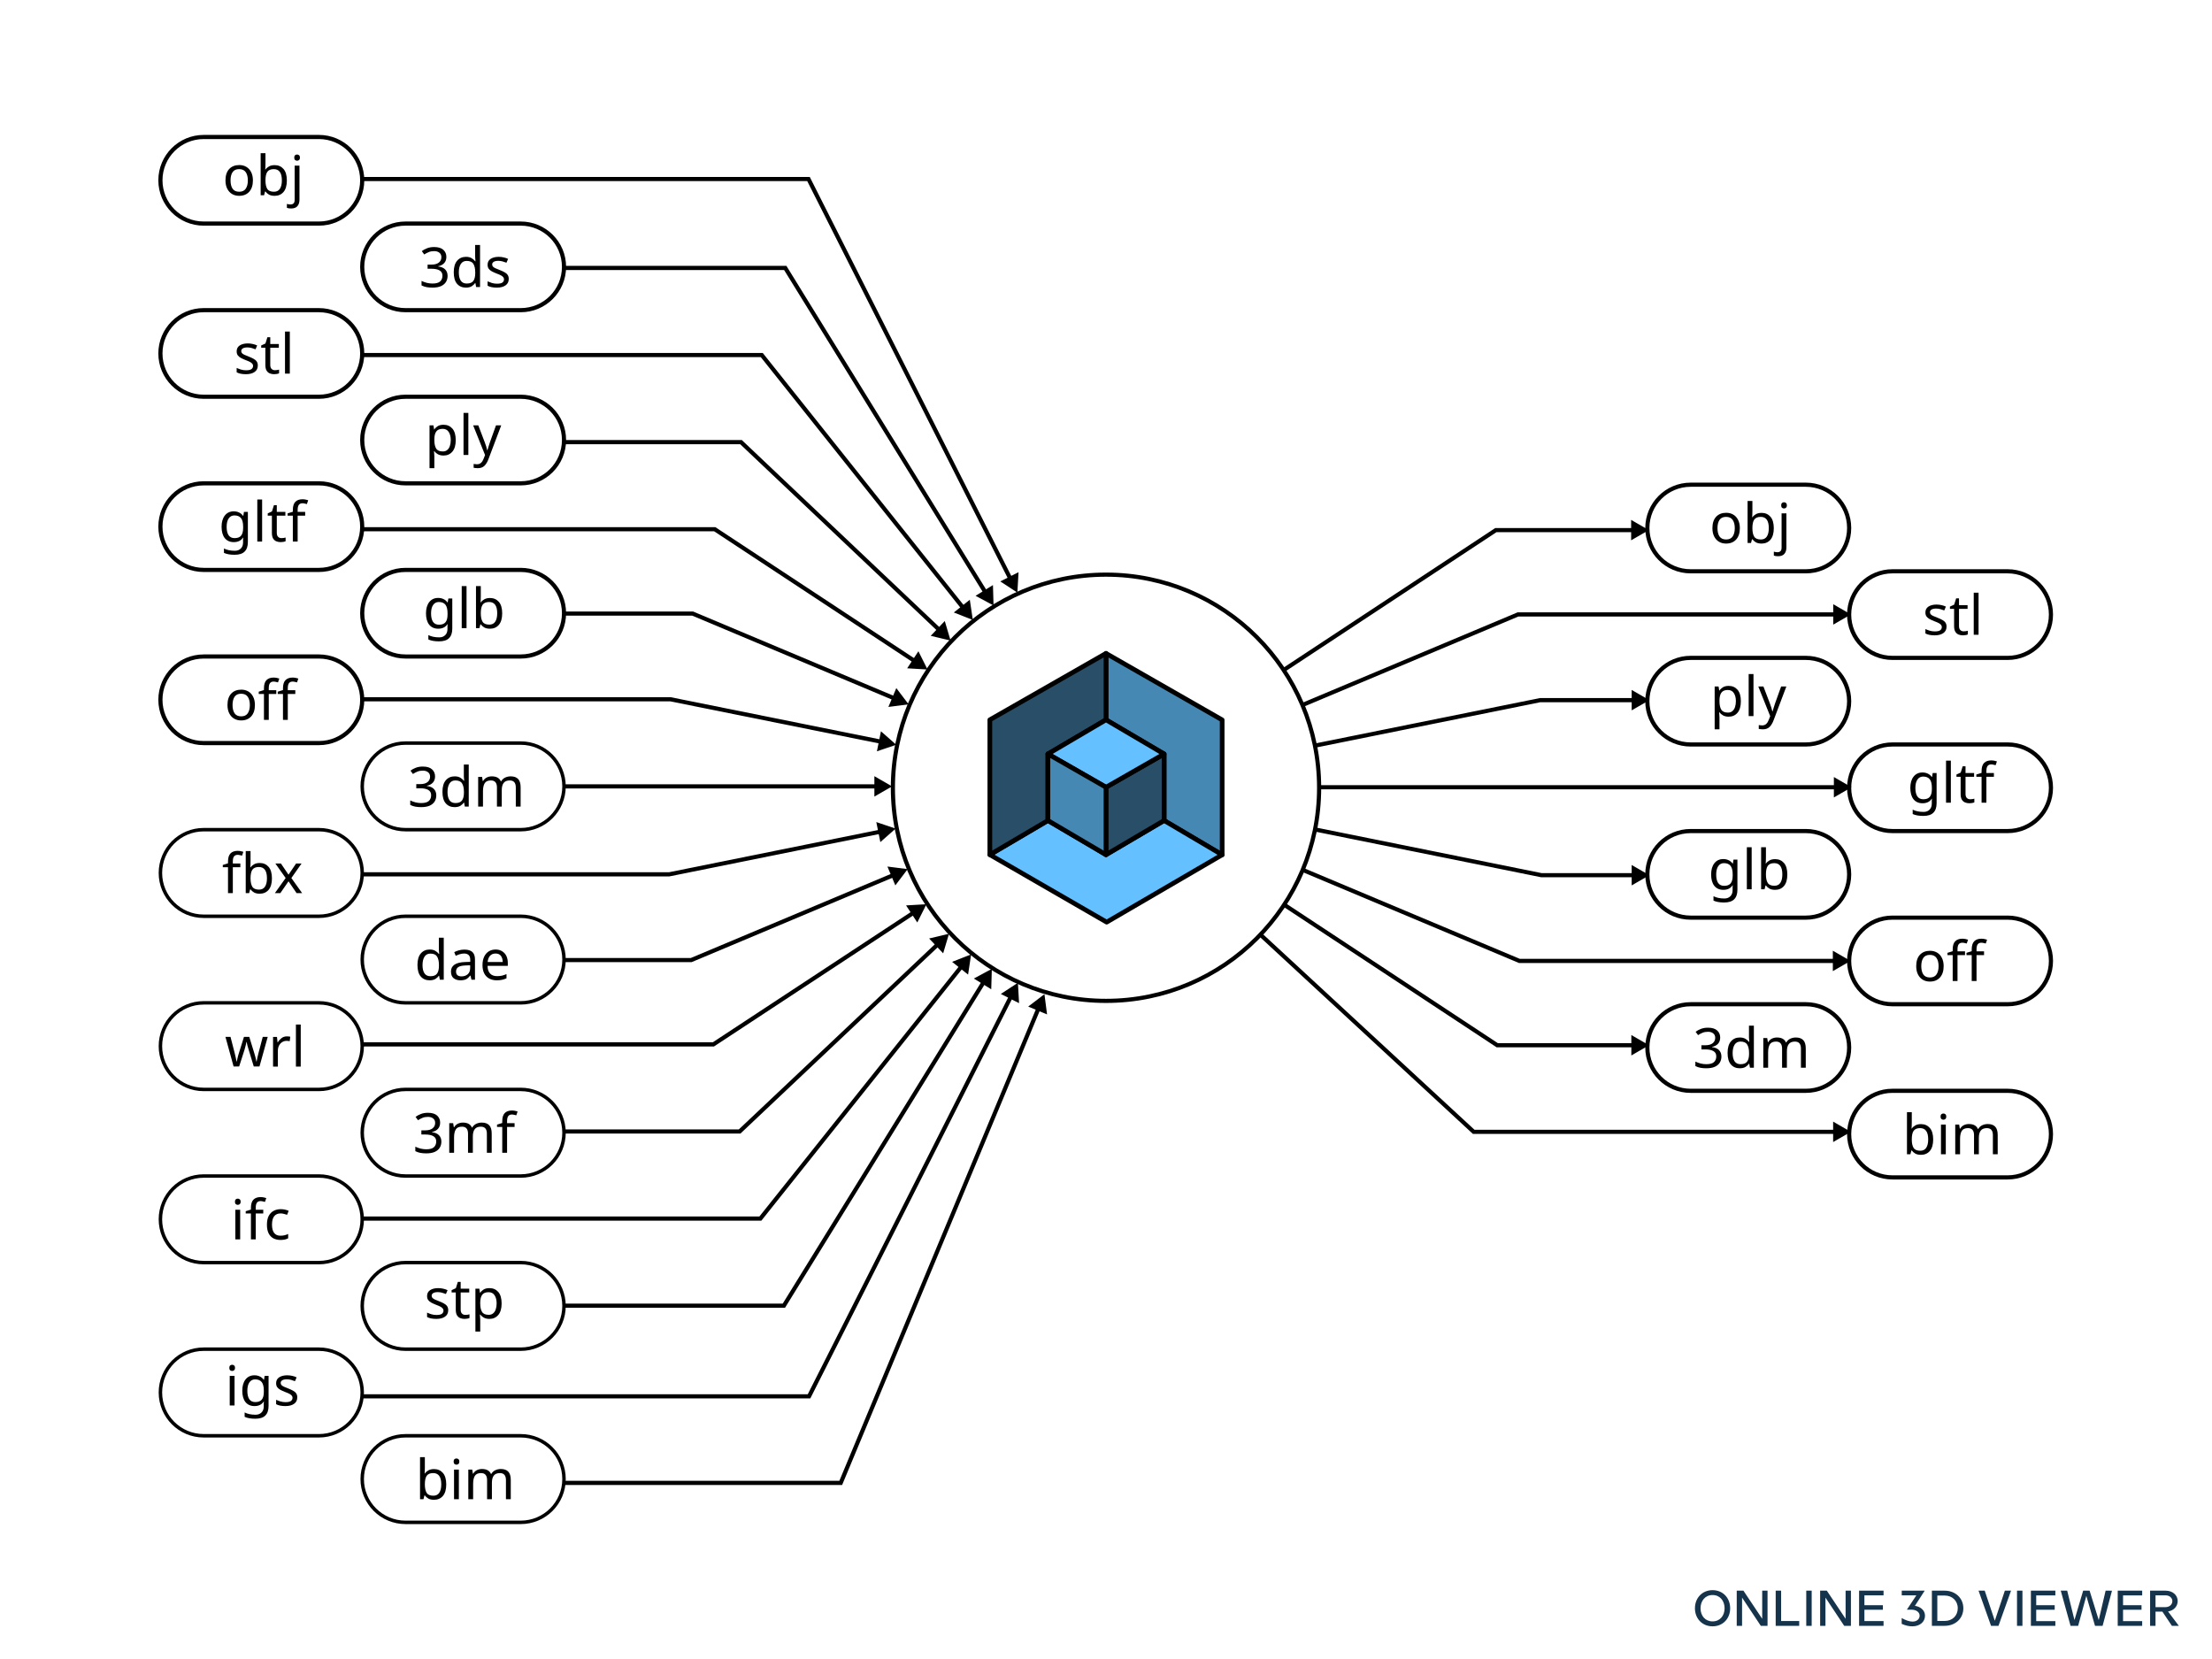
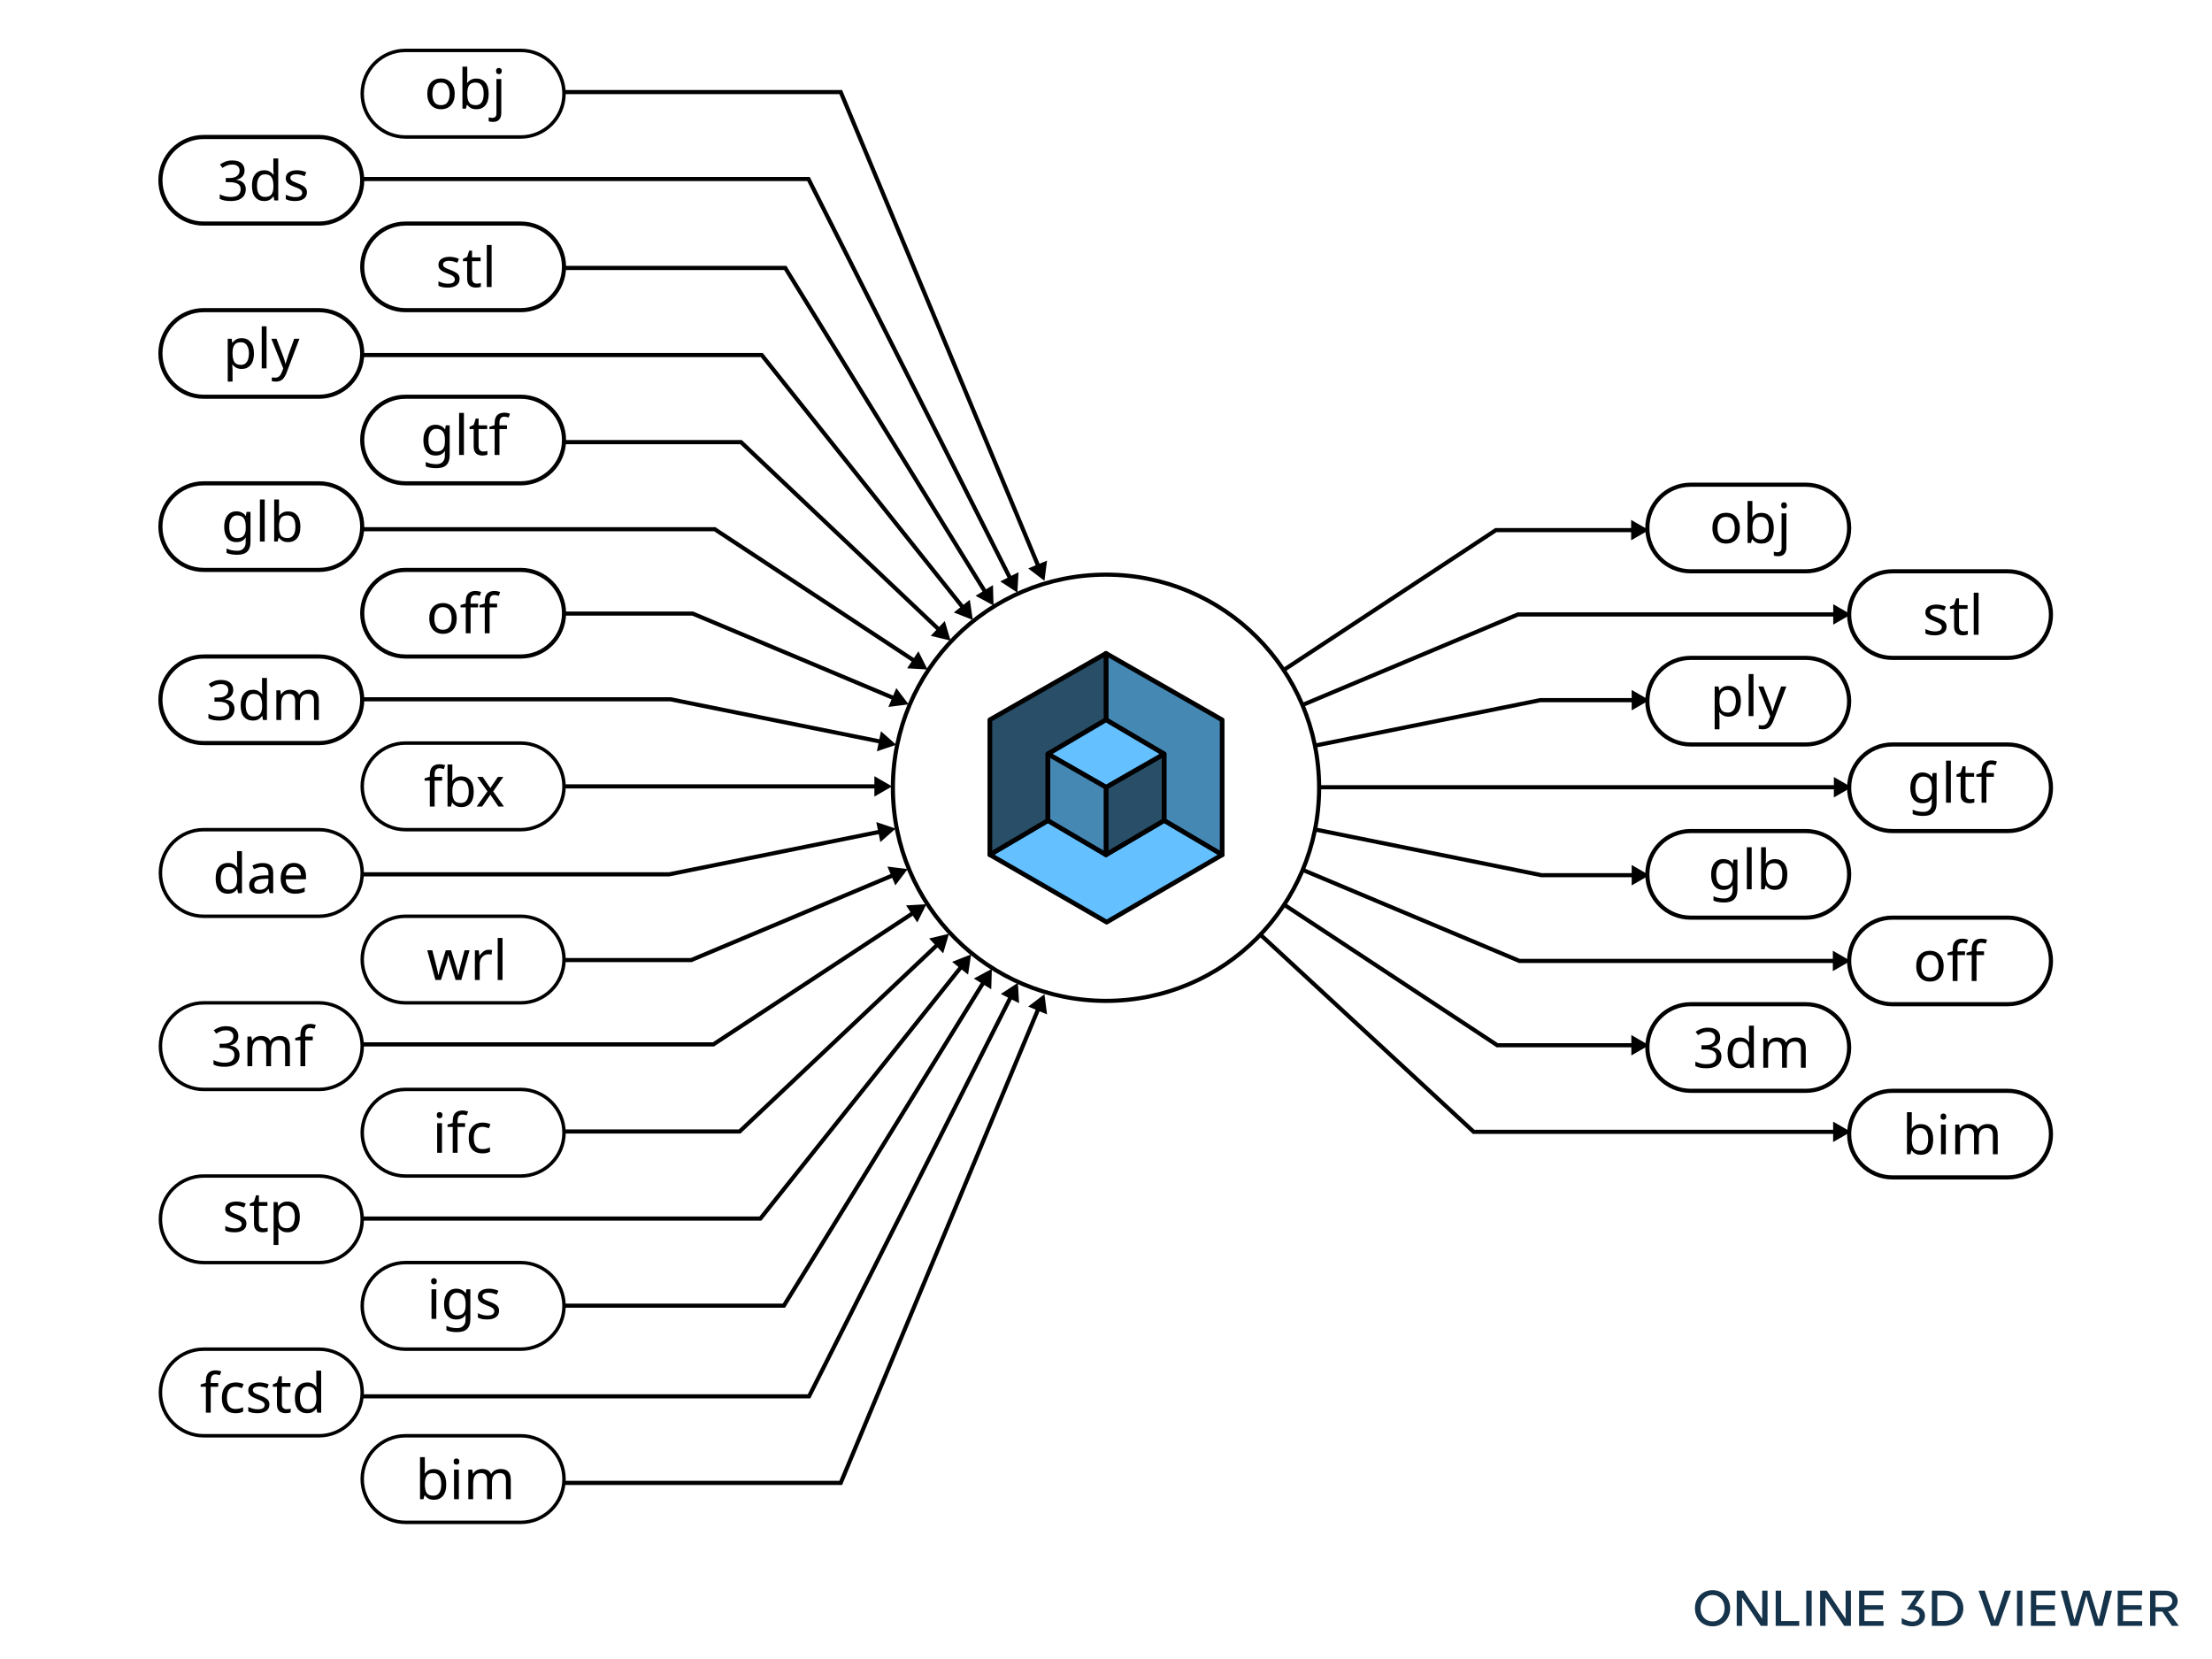
<svg xmlns="http://www.w3.org/2000/svg" xmlns:xlink="http://www.w3.org/1999/xlink" width="1600" height="1200" viewBox="0 0 423.333 317.5" version="1.1" id="svg8">
  <defs id="defs2">
    <marker style="overflow:visible" id="TriangleInM" refX="0" refY="0" orient="auto">
      <path transform="scale(-0.4)" style="fill:context-stroke;fill-rule:evenodd;stroke:context-stroke;stroke-width:1pt" d="M 5.77,0 -2.88,5 V -5 Z" id="path2125" />
    </marker>
    <marker style="overflow:visible" id="TriangleOutM" refX="0" refY="0" orient="auto">
      <path transform="scale(0.4)" style="fill:context-stroke;fill-rule:evenodd;stroke:context-stroke;stroke-width:1pt" d="M 5.77,0 -2.88,5 V -5 Z" id="path2134" />
    </marker>
    <marker orient="auto" refY="0" refX="0" id="Arrow1Lend" style="overflow:visible">
      <path id="path1038" d="M 0,0 5,-5 -12.5,0 5,5 Z" style="fill:#000000;fill-opacity:1;fill-rule:evenodd;stroke:#000000;stroke-width:1pt;stroke-opacity:1" transform="matrix(-0.8,0,0,-0.8,-10,0)" />
    </marker>
    <clipPath id="d-5">
      <use id="use923" xlink:href="#c" overflow="visible" height="100%" width="100%" style="overflow:visible" x="0" y="0" />
    </clipPath>
    <path d="M -5,-1 H 57 V 61 H -5 Z" id="a" />
    <path d="M -5,-1 H 57 V 61 H -5 Z" id="c" />
    <clipPath id="d-5-3">
      <use width="100%" height="100%" overflow="visible" xlink:href="#c-1" id="use973" x="0" y="0" />
    </clipPath>
    <path id="a-3" d="M -5,-1 H 57 V 61 H -5 Z" />
    <path id="c-1" d="M -5,-1 H 57 V 61 H -5 Z" />
    <path id="a-7" d="M -5,-1 H 57 V 61 H -5 Z" />
    <clipPath id="d-5-35">
      <use width="100%" height="100%" overflow="visible" xlink:href="#c-0" id="use13428" x="0" y="0" />
    </clipPath>
    <path id="a-85" d="M -5,-1 H 57 V 61 H -5 Z" />
    <path id="c-0" d="M -5,-1 H 57 V 61 H -5 Z" />
    <path d="M -5,-1 H 57 V 61 H -5 Z" id="a-1" />
    <clipPath id="d-5-6">
      <use id="use14218" xlink:href="#c-7" overflow="visible" height="100%" width="100%" style="overflow:visible" x="0" y="0" />
    </clipPath>
    <path d="M -5,-1 H 57 V 61 H -5 Z" id="a-85-9" />
    <path d="M -5,-1 H 57 V 61 H -5 Z" id="c-7" />
    <marker style="overflow:visible" id="TriangleOutM-5" refX="0" refY="0" orient="auto">
      <path transform="scale(0.4)" style="fill:context-stroke;fill-rule:evenodd;stroke:context-stroke;stroke-width:1pt" d="M 5.77,0 -2.88,5 V -5 Z" id="path2134-5" />
    </marker>
    <marker style="overflow:visible" id="TriangleOutM-5-0" refX="0" refY="0" orient="auto">
      <path transform="scale(0.4)" style="fill:context-stroke;fill-rule:evenodd;stroke:context-stroke;stroke-width:1pt" d="M 5.77,0 -2.88,5 V -5 Z" id="path2134-5-5" />
    </marker>
    <marker style="overflow:visible" id="TriangleInM-4" refX="0" refY="0" orient="auto">
      <path transform="scale(-0.4)" style="fill:context-stroke;fill-rule:evenodd;stroke:context-stroke;stroke-width:1pt" d="M 5.77,0 -2.88,5 V -5 Z" id="path2125-1" />
    </marker>
    <marker style="overflow:visible" id="TriangleInM-1" refX="0" refY="0" orient="auto">
      <path transform="scale(-0.4)" style="fill:context-stroke;fill-rule:evenodd;stroke:context-stroke;stroke-width:1pt" d="M 5.77,0 -2.88,5 V -5 Z" id="path2125-11" />
    </marker>
    <defs id="defs979">
      <path id="path1015" d="M -5,-1 H 57 V 61 H -5 Z" />
    </defs>
    <clipPath id="b">
      <use width="100%" height="100%" overflow="visible" xlink:href="#a-3" id="use981" x="0" y="0" />
    </clipPath>
    <defs id="defs985">
      <path id="path1020" d="M -5,-1 H 57 V 61 H -5 Z" />
    </defs>
    <clipPath id="d">
      <use width="100%" height="100%" overflow="visible" xlink:href="#c-1" id="use987" x="0" y="0" />
    </clipPath>
    <marker style="overflow:visible" id="TriangleOutM-5-0-3" refX="0" refY="0" orient="auto">
      <path transform="scale(0.4)" style="fill:context-stroke;fill-rule:evenodd;stroke:context-stroke;stroke-width:1pt" d="M 5.77,0 -2.88,5 V -5 Z" id="path2134-5-5-1" />
    </marker>
  </defs>
  <g id="layer1" transform="translate(0,-191.1667)">
    <rect style="fill:#ffffff;fill-opacity:1;fill-rule:nonzero;stroke:none;stroke-width:0.374;stroke-linecap:round;stroke-linejoin:round;stroke-miterlimit:4;stroke-dasharray:none;stroke-dashoffset:0;stroke-opacity:1;paint-order:normal" id="rect14283" width="423.333" height="317.5" x="4.1088867e-08" y="191.167" />
    <rect style="fill:#ffffff;stroke:#000000;stroke-width:0.794;stroke-linecap:round;stroke-linejoin:round;stroke-miterlimit:4;stroke-dasharray:none;stroke-opacity:1" id="rect975-5-6" width="38.62" height="16.571" x="315.271" y="283.931" ry="8.285" />
    <rect style="fill:#ffffff;stroke:#000000;stroke-width:0.794;stroke-linecap:round;stroke-linejoin:round;stroke-miterlimit:4;stroke-dasharray:none;stroke-opacity:1" id="rect975-0-6" width="38.62" height="16.571" x="315.271" y="317.073" ry="8.285" />
    <rect style="fill:#ffffff;stroke:#000000;stroke-width:0.794;stroke-linecap:round;stroke-linejoin:round;stroke-miterlimit:4;stroke-dasharray:none;stroke-opacity:1" id="rect975-3-0" width="38.62" height="16.571" x="315.271" y="350.214" ry="8.285" />
    <rect style="fill:#ffffff;stroke:#000000;stroke-width:0.794;stroke-linecap:round;stroke-linejoin:round;stroke-miterlimit:4;stroke-dasharray:none;stroke-opacity:1" id="rect975-65-5" width="38.62" height="16.571" x="315.271" y="383.356" ry="8.285" />
    <rect style="fill:#ffffff;stroke:#000000;stroke-width:0.794;stroke-linecap:round;stroke-linejoin:round;stroke-miterlimit:4;stroke-dasharray:none;stroke-opacity:1" id="rect975-2-2" width="38.62" height="16.571" x="353.891" y="366.785" ry="8.285" />
    <rect style="fill:#ffffff;stroke:#000000;stroke-width:0.794;stroke-linecap:round;stroke-linejoin:round;stroke-miterlimit:4;stroke-dasharray:none;stroke-opacity:1" id="rect975-6-0" width="38.62" height="16.571" x="353.891" y="300.502" ry="8.285" />
    <rect style="fill:#ffffff;stroke:#000000;stroke-width:0.794;stroke-linecap:round;stroke-linejoin:round;stroke-miterlimit:4;stroke-dasharray:none;stroke-opacity:1" id="rect975-1-6" width="38.62" height="16.571" x="353.891" y="333.644" ry="8.285" />
    <rect style="fill:#ffffff;stroke:#000000;stroke-width:0.794;stroke-linecap:round;stroke-linejoin:round;stroke-miterlimit:4;stroke-dasharray:none;stroke-opacity:1" id="rect975-65-5-8" width="38.62" height="16.571" x="353.891" y="399.926" ry="8.285" />
    <path style="fill:none;stroke:#000000;stroke-width:0.794;stroke-linecap:butt;stroke-linejoin:miter;stroke-miterlimit:4;stroke-dasharray:none;stroke-opacity:1;marker-start:url(#TriangleInM-1)" d="M 351.953,407.777 H 282.037 L 211.667,342.72" id="path5787-6-3-3" />
    <path style="fill:none;stroke:#000000;stroke-width:0.794;stroke-linecap:butt;stroke-linejoin:miter;stroke-miterlimit:4;stroke-dasharray:none;stroke-opacity:1;marker-end:url(#TriangleOutM)" d="m 107.784,242.446 h 42.5 l 38.676,62.677" id="path5781" />
    <path style="fill:none;stroke:#000000;stroke-width:0.794;stroke-linecap:butt;stroke-linejoin:miter;stroke-miterlimit:4;stroke-dasharray:none;stroke-opacity:1;marker-end:url(#TriangleOutM-5)" d="M 69.187,225.432 H 154.732 l 38.957,77.13" id="path5781-4" />
    <path style="fill:none;stroke:#000000;stroke-width:0.794;stroke-linecap:butt;stroke-linejoin:miter;stroke-miterlimit:4;stroke-dasharray:none;stroke-opacity:1;marker-end:url(#TriangleOutM-5-0)" d="m 69.29,458.394 h 85.545 l 38.957,-77.13" id="path5781-4-8" />
    <path style="fill:none;stroke:#000000;stroke-width:0.794;stroke-linecap:butt;stroke-linejoin:miter;stroke-miterlimit:4;stroke-dasharray:none;stroke-opacity:1;marker-end:url(#TriangleOutM)" d="m 69.41,259.114 h 76.376 l 38.988,48.932" id="path5783" />
    <path style="fill:none;stroke:#000000;stroke-width:0.794;stroke-linecap:butt;stroke-linejoin:miter;stroke-miterlimit:4;stroke-dasharray:none;stroke-opacity:1;marker-end:url(#TriangleOutM)" d="m 107.409,275.783 h 34.407 l 38.467,36.426" id="path5785" />
    <path style="fill:none;stroke:#000000;stroke-width:0.794;stroke-linecap:butt;stroke-linejoin:miter;stroke-miterlimit:4;stroke-dasharray:none;stroke-opacity:1;marker-end:url(#TriangleOutM)" d="m 69.223,292.452 h 67.567 l 38.84,25.603" id="path5787" />
    <path style="fill:none;stroke:#000000;stroke-width:0.794;stroke-linecap:butt;stroke-linejoin:miter;stroke-miterlimit:4;stroke-dasharray:none;stroke-opacity:1;marker-end:url(#TriangleOutM)" d="m 107.861,308.591 h 24.695 l 39.261,16.503" id="path5789" />
    <path style="fill:none;stroke:#000000;stroke-width:0.794;stroke-linecap:butt;stroke-linejoin:miter;stroke-miterlimit:4;stroke-dasharray:none;stroke-opacity:1;marker-end:url(#TriangleOutM)" d="m 68.926,324.996 h 59.397 l 40.992,8.261" id="path5791" />
    <path style="fill:none;stroke:#000000;stroke-width:0.794;stroke-linecap:butt;stroke-linejoin:miter;stroke-miterlimit:4;stroke-dasharray:none;stroke-opacity:1;marker-end:url(#TriangleOutM)" d="m 107.706,441.048 h 42.313 l 38.613,-62.54" id="path5781-7" />
    <path style="fill:none;stroke:#000000;stroke-width:0.794;stroke-linecap:butt;stroke-linejoin:miter;stroke-miterlimit:4;stroke-dasharray:none;stroke-opacity:1;marker-end:url(#TriangleOutM)" d="m 69.332,424.379 h 76.189 l 38.925,-48.794" id="path5783-5" />
    <path style="fill:none;stroke:#000000;stroke-width:0.794;stroke-linecap:butt;stroke-linejoin:miter;stroke-miterlimit:4;stroke-dasharray:none;stroke-opacity:1;marker-end:url(#TriangleOutM)" d="m 108.08,407.71 h 33.472 l 38.427,-36.288" id="path5785-9" />
    <path style="fill:none;stroke:#000000;stroke-width:0.794;stroke-linecap:butt;stroke-linejoin:miter;stroke-miterlimit:4;stroke-dasharray:none;stroke-opacity:1;marker-end:url(#TriangleOutM)" d="M 69.332,391.042 H 136.525 L 175.419,365.459" id="path5787-6" />
    <path style="fill:none;stroke:#000000;stroke-width:0.794;stroke-linecap:butt;stroke-linejoin:miter;stroke-miterlimit:4;stroke-dasharray:none;stroke-opacity:1;marker-end:url(#TriangleOutM)" d="m 107.784,374.902 h 24.508 l 39.339,-16.529" id="path5789-7" />
    <path style="fill:none;stroke:#000000;stroke-width:0.794;stroke-linecap:butt;stroke-linejoin:miter;stroke-miterlimit:4;stroke-dasharray:none;stroke-opacity:1;marker-end:url(#TriangleOutM)" d="m 68.849,358.498 h 59.21 l 41.14,-8.31" id="path5791-9" />
    <path style="fill:none;stroke:#000000;stroke-width:0.794;stroke-linecap:butt;stroke-linejoin:miter;stroke-miterlimit:4;stroke-dasharray:none;stroke-opacity:1;marker-end:url(#TriangleOutM)" d="m 108.048,341.664 h 60.417" id="path5793" />
    <rect style="fill:#ffffff;stroke:#000000;stroke-width:0.794;stroke-linecap:round;stroke-linejoin:round;stroke-miterlimit:4;stroke-dasharray:none;stroke-opacity:1" id="rect975" width="38.62" height="16.571" x="69.321" y="233.955" ry="8.285" />
+     <rect style="fill:#ffffff;stroke:#000000;stroke-width:0.662;stroke-linecap:round;stroke-linejoin:round;stroke-miterlimit:4;stroke-dasharray:none;stroke-opacity:1" id="rect975-50-0-0-9" width="38.62" height="16.571" x="69.32" y="200.813" ry="8.285" />
    <rect style="fill:#ffffff;fill-opacity:1;stroke:#000000;stroke-width:0.794;stroke-linecap:round;stroke-linejoin:round;stroke-miterlimit:4;stroke-dasharray:none;stroke-opacity:1;paint-order:normal" id="rect975-5" width="38.62" height="16.571" x="30.7" y="217.384" ry="8.285" />
    <rect style="fill:#ffffff;stroke:#000000;stroke-width:0.794;stroke-linecap:round;stroke-linejoin:round;stroke-miterlimit:4;stroke-dasharray:none;stroke-opacity:1" id="rect975-6" width="38.62" height="16.571" x="30.7" y="250.525" ry="8.285" />
    <rect style="fill:#ffffff;stroke:#000000;stroke-width:0.794;stroke-linecap:round;stroke-linejoin:round;stroke-miterlimit:4;stroke-dasharray:none;stroke-opacity:1" id="rect975-0" width="38.62" height="16.571" x="69.321" y="267.096" ry="8.285" />
    <rect style="fill:#ffffff;stroke:#000000;stroke-width:0.794;stroke-linecap:round;stroke-linejoin:round;stroke-miterlimit:4;stroke-dasharray:none;stroke-opacity:1" id="rect975-1" width="38.62" height="16.571" x="30.7" y="283.667" ry="8.285" />
    <rect style="fill:#ffffff;stroke:#000000;stroke-width:0.794;stroke-linecap:round;stroke-linejoin:round;stroke-miterlimit:4;stroke-dasharray:none;stroke-opacity:1" id="rect975-3" width="38.62" height="16.571" x="69.321" y="300.238" ry="8.285" />
    <rect style="fill:#ffffff;stroke:#000000;stroke-width:0.662;stroke-linecap:round;stroke-linejoin:round;stroke-miterlimit:4;stroke-dasharray:none;stroke-opacity:1" id="rect975-65" width="38.62" height="16.571" x="69.321" y="333.379" ry="8.285" />
    <rect style="fill:#ffffff;stroke:#000000;stroke-width:0.794;stroke-linecap:round;stroke-linejoin:round;stroke-miterlimit:4;stroke-dasharray:none;stroke-opacity:1" id="rect975-2" width="38.62" height="16.571" x="30.7" y="316.808" ry="8.285" />
    <rect style="fill:#ffffff;stroke:#000000;stroke-width:0.662;stroke-linecap:round;stroke-linejoin:round;stroke-miterlimit:4;stroke-dasharray:none;stroke-opacity:1" id="rect975-19" width="38.62" height="16.571" x="30.7" y="349.95" ry="8.285" />
    <rect style="fill:#ffffff;stroke:#000000;stroke-width:0.662;stroke-linecap:round;stroke-linejoin:round;stroke-miterlimit:4;stroke-dasharray:none;stroke-opacity:1" id="rect975-64" width="38.62" height="16.571" x="69.321" y="366.52" ry="8.285" />
    <rect style="fill:#ffffff;stroke:#000000;stroke-width:0.662;stroke-linecap:round;stroke-linejoin:round;stroke-miterlimit:4;stroke-dasharray:none;stroke-opacity:1" id="rect975-14" width="38.62" height="16.571" x="30.7" y="383.091" ry="8.285" />
    <rect style="fill:#ffffff;stroke:#000000;stroke-width:0.662;stroke-linecap:round;stroke-linejoin:round;stroke-miterlimit:4;stroke-dasharray:none;stroke-opacity:1" id="rect975-01" width="38.62" height="16.571" x="69.321" y="399.662" ry="8.285" />
    <rect style="fill:#ffffff;stroke:#000000;stroke-width:0.662;stroke-linecap:round;stroke-linejoin:round;stroke-miterlimit:4;stroke-dasharray:none;stroke-opacity:1" id="rect975-50" width="38.62" height="16.571" x="30.7" y="416.233" ry="8.285" />
    <rect style="fill:#ffffff;stroke:#000000;stroke-width:0.662;stroke-linecap:round;stroke-linejoin:round;stroke-miterlimit:4;stroke-dasharray:none;stroke-opacity:1" id="rect975-01-9" width="38.62" height="16.571" x="69.321" y="432.803" ry="8.285" />
    <rect style="fill:#ffffff;stroke:#000000;stroke-width:0.662;stroke-linecap:round;stroke-linejoin:round;stroke-miterlimit:4;stroke-dasharray:none;stroke-opacity:1" id="rect975-50-0" width="38.62" height="16.571" x="30.7" y="449.374" ry="8.285" />
    <path d="m 327.754,495.491 c -1.98,0 -3.375,1.49 -3.375,3.47 0,1.971 1.394,3.451 3.375,3.451 1.971,0 3.365,-1.48 3.365,-3.451 0,-1.98 -1.394,-3.47 -3.365,-3.47 z m 2.298,3.47 c 0,1.442 -0.904,2.509 -2.298,2.509 -1.394,0 -2.307,-1.067 -2.307,-2.509 0,-1.451 0.913,-2.538 2.307,-2.538 1.394,0 2.298,1.086 2.298,2.538 z m 7.199,-3.374 v 5.384 l -3.595,-5.384 h -1.279 v 6.73 h 1.019 v -5.403 l 3.586,5.403 h 1.288 v -6.73 z m 3.619,5.807 v -5.807 h -1.038 v 6.73 h 4.499 v -0.923 z m 4.812,-5.807 v 6.73 h 1.038 v -6.73 z m 7.53,0 v 5.384 l -3.595,-5.384 h -1.279 v 6.73 h 1.019 v -5.403 l 3.586,5.403 h 1.288 v -6.73 z m 7.262,0.904 v -0.904 h -4.682 v 6.73 h 4.682 v -0.904 h -3.663 v -2.172 h 3.538 v -0.875 h -3.538 v -1.875 z m 6.001,2 1.846,-2.856 v -0.048 h -4.364 v 0.894 h 2.797 l -1.788,2.701 v 0.048 h 0.865 c 0.913,0 1.548,0.481 1.548,1.144 0,0.654 -0.548,1.135 -1.346,1.135 -0.558,0 -1.288,-0.221 -2.087,-0.682 v 1.115 c 0.769,0.346 1.462,0.481 2.058,0.471 1.404,-0.01 2.403,-0.837 2.403,-2.029 0,-1.019 -0.836,-1.731 -1.932,-1.894 z m 5.692,-2.903 h -2.442 v 6.73 h 2.442 c 2.038,0 3.576,-1.384 3.576,-3.365 0,-1.951 -1.538,-3.365 -3.577,-3.365 z m 0.01,5.797 h -1.413 v -4.865 h 1.413 c 1.432,0 2.5,1.009 2.5,2.432 0,1.433 -1.038,2.432 -2.5,2.432 z m 11.513,-5.797 -1.923,5.759 -1.932,-5.759 h -1.182 l 2.394,6.73 h 1.423 l 2.403,-6.73 z m 2.326,0 v 6.73 h 1.038 v -6.73 z m 7.338,0.904 v -0.904 h -4.682 v 6.73 h 4.682 v -0.904 h -3.663 v -2.172 h 3.538 v -0.875 h -3.538 v -1.875 z m 9.619,-0.904 -1.317,5.634 -1.75,-5.634 h -1.231 l -1.663,5.624 -1.394,-5.624 h -1.231 l 1.875,6.73 h 1.452 l 1.567,-5.739 1.663,5.739 h 1.452 l 1.798,-6.729 z m 6.999,0.904 v -0.904 h -4.682 v 6.73 h 4.682 v -0.904 h -3.663 v -2.172 h 3.538 v -0.875 h -3.538 v -1.875 z m 5.687,5.826 h 1.326 l -2.067,-2.75 c 1.105,-0.173 1.846,-0.971 1.846,-1.99 0,-1.125 -0.952,-1.99 -2.307,-1.99 h -2.971 v 6.73 h 1.038 v -2.711 h 1.317 z m -3.134,-5.836 h 1.894 c 0.788,0 1.327,0.481 1.327,1.106 0,0.644 -0.539,1.154 -1.327,1.154 h -1.894 z" fill="#15334a" stroke-width="0.733" aria-label="ONLINE 3D VIEWER" id="path13438" />
    <path style="fill:none;stroke:#000000;stroke-width:0.794;stroke-linecap:butt;stroke-linejoin:miter;stroke-miterlimit:4;stroke-dasharray:none;stroke-opacity:1;marker-start:url(#TriangleInM)" d="m 313.295,292.617 h -27.015 l -74.877,49.377" id="path5787-1" />
    <path style="fill:none;stroke:#000000;stroke-width:0.794;stroke-linecap:butt;stroke-linejoin:miter;stroke-miterlimit:4;stroke-dasharray:none;stroke-opacity:1;marker-start:url(#TriangleInM)" d="m 351.97,308.756 h -61.458 l -79.11,33.238" id="path5789-5" />
    <path style="fill:none;stroke:#000000;stroke-width:0.794;stroke-linecap:butt;stroke-linejoin:miter;stroke-miterlimit:4;stroke-dasharray:none;stroke-opacity:1;marker-start:url(#TriangleInM)" d="m 313.399,325.16 h -18.653 l -83.344,16.834" id="path5791-8" />
    <path style="fill:none;stroke:#000000;stroke-width:0.794;stroke-linecap:butt;stroke-linejoin:miter;stroke-miterlimit:4;stroke-dasharray:none;stroke-opacity:1;marker-start:url(#TriangleInM)" d="m 313.333,391.206 h -26.789 l -74.877,-49.377" id="path5787-6-3" />
    <path style="fill:none;stroke:#000000;stroke-width:0.794;stroke-linecap:butt;stroke-linejoin:miter;stroke-miterlimit:4;stroke-dasharray:none;stroke-opacity:1;marker-start:url(#TriangleInM)" d="M 351.896,375.067 H 290.777 L 211.667,341.829" id="path5789-7-1" />
    <path style="fill:none;stroke:#000000;stroke-width:0.794;stroke-linecap:butt;stroke-linejoin:miter;stroke-miterlimit:4;stroke-dasharray:none;stroke-opacity:1;marker-start:url(#TriangleInM)" d="M 313.399,358.663 H 295.01 L 211.667,341.829" id="path5791-9-1" />
    <path style="fill:none;stroke:#000000;stroke-width:0.794;stroke-linecap:butt;stroke-linejoin:miter;stroke-miterlimit:4;stroke-dasharray:none;stroke-opacity:1;marker-start:url(#TriangleInM)" d="M 352.094,341.829 H 211.667" id="path5793-4" />
    <circle style="fill:#ffffff;fill-opacity:1;stroke:#000000;stroke-width:0.794;stroke-linecap:round;stroke-linejoin:round;stroke-miterlimit:4;stroke-dasharray:none;stroke-opacity:1" id="path5021" cx="211.667" cy="341.929" r="40.786" />
    <g stroke="#000000" stroke-linecap="round" stroke-linejoin="round" stroke-miterlimit="10" id="g1002" transform="matrix(0.8963886,0,0,0.8963886,188.3605,314.9374)">
      <path transform="translate(0.039092,0.02257)" d="m 38.361,22.877 -12.4,-7.3 9.2e-5,-14.177 24.8,14.2 v 28.8 l -12.4,-7.323 z" clip-path="url(#d)" fill="#4688b4" id="path990" />
      <path transform="rotate(120,26,30.082)" d="m 38.4,22.923 -12.522,-7.089 0.142,-14.4 24.78,14.166 v 28.8 l -12.522,-7.088 z" clip-path="url(#d-5-3)" fill="#64c0ff" id="path992" />
      <path d="M 26,30 V 44.4 L 38.4,37.1 V 22.9 Z" clip-path="url(#d)" fill="#294e67" id="path994" />
      <path d="M 13.6,37.1 V 22.9 L 26,15.6 V 1.423 L 1.2,15.6 v 28.8 z" clip-path="url(#d)" fill="#294e67" id="path996" />
      <path d="M 26,15.6 13.6,22.9 26,30 38.4,22.9 Z" clip-path="url(#d)" fill="#64c0ff" id="path998" />
      <path d="M 13.6,22.9 26,30 V 44.4 L 13.6,37.1 Z" clip-path="url(#d)" fill="#4688b4" id="path1000" />
    </g>
    <text xml:space="preserve" style="font-style:normal;font-variant:normal;font-weight:normal;font-stretch:normal;font-size:6.839px;line-height:1.25;font-family:Quicksand;-inkscape-font-specification:Quicksand;letter-spacing:0px;word-spacing:0px;fill:#000000;fill-opacity:1;stroke:none;stroke-width:0.513" x="32.77" y="243.668" id="text1916-9">
      <tspan id="tspan1914-0" style="stroke-width:0.513" x="32.77" y="243.668" />
    </text>
    <text xml:space="preserve" style="font-style:normal;font-variant:normal;font-weight:normal;font-stretch:normal;font-size:3.528px;line-height:1.25;font-family:Quicksand;-inkscape-font-specification:Quicksand;letter-spacing:0px;word-spacing:0px;fill:#000000;fill-opacity:1;stroke:none;stroke-width:0.265" x="18.709" y="221.635" id="text1485">
      <tspan id="tspan1483" style="stroke-width:0.265" x="18.709" y="221.635" />
    </text>
    <text xml:space="preserve" style="font-size:10.583px;line-height:1.25;font-family:Quicksand;-inkscape-font-specification:Quicksand;letter-spacing:0px;word-spacing:0px;stroke-width:0.794;stroke-miterlimit:4;stroke-dasharray:none" x="327.146" y="295.085" id="text12139-2">
      <tspan id="tspan12137-4" style="stroke-width:0.794;stroke-miterlimit:4;stroke-dasharray:none" x="327.146" y="295.085">obj</tspan>
    </text>
    <text xml:space="preserve" style="font-size:10.583px;line-height:1.25;font-family:Quicksand;-inkscape-font-specification:Quicksand;letter-spacing:0px;word-spacing:0px;stroke-width:0.794;stroke-miterlimit:4;stroke-dasharray:none" x="327.247" y="328.216" id="text14299-1">
      <tspan id="tspan14297-6" style="stroke-width:0.794;stroke-miterlimit:4;stroke-dasharray:none" x="327.247" y="328.216">ply</tspan>
    </text>
    <text xml:space="preserve" style="font-size:10.583px;line-height:1.25;font-family:Quicksand;-inkscape-font-specification:Quicksand;letter-spacing:0px;word-spacing:0px;stroke-width:0.794;stroke-miterlimit:4;stroke-dasharray:none" x="326.897" y="361.357" id="text15415-5">
      <tspan id="tspan15413-0" style="stroke-width:0.794;stroke-miterlimit:4;stroke-dasharray:none" x="326.897" y="361.357">glb</tspan>
    </text>
    <text xml:space="preserve" style="font-size:10.583px;line-height:1.25;font-family:Quicksand;-inkscape-font-specification:Quicksand;letter-spacing:0px;word-spacing:0px;stroke-width:0.794;stroke-miterlimit:4;stroke-dasharray:none" x="323.992" y="395.504" id="text16259-2">
      <tspan id="tspan16257-0" style="stroke-width:0.794;stroke-miterlimit:4;stroke-dasharray:none" x="323.992" y="395.504">3dm</tspan>
    </text>
    <text xml:space="preserve" style="font-size:10.583px;line-height:1.25;font-family:Quicksand;-inkscape-font-specification:Quicksand;letter-spacing:0px;word-spacing:0px;stroke-width:0.794;stroke-miterlimit:4;stroke-dasharray:none" x="364.052" y="412.069" id="text16259-2-0">
      <tspan id="tspan16257-0-4" style="stroke-width:0.794;stroke-miterlimit:4;stroke-dasharray:none" x="364.052" y="412.069">bim</tspan>
    </text>
    <text xml:space="preserve" style="font-size:10.583px;line-height:1.25;font-family:Quicksand;-inkscape-font-specification:Quicksand;letter-spacing:0px;word-spacing:0px;stroke-width:0.794;stroke-miterlimit:4;stroke-dasharray:none" x="366.147" y="378.912" id="text15749-3">
      <tspan id="tspan15747-2" style="stroke-width:0.794;stroke-miterlimit:4;stroke-dasharray:none" x="366.147" y="378.912">off</tspan>
    </text>
    <text xml:space="preserve" style="font-size:10.583px;line-height:1.25;font-family:Quicksand;-inkscape-font-specification:Quicksand;letter-spacing:0px;word-spacing:0px;stroke-width:0.794;stroke-miterlimit:4;stroke-dasharray:none" x="367.936" y="312.65" id="text13943-6">
      <tspan id="tspan13941-5" style="stroke-width:0.794;stroke-miterlimit:4;stroke-dasharray:none" x="367.936" y="312.65">stl</tspan>
    </text>
    <text xml:space="preserve" style="font-size:10.583px;line-height:1.25;font-family:Quicksand;-inkscape-font-specification:Quicksand;letter-spacing:0px;word-spacing:0px;stroke-width:0.794;stroke-miterlimit:4;stroke-dasharray:none" x="365.02" y="344.786" id="text14889-0">
      <tspan id="tspan14887-9" style="stroke-width:0.794;stroke-miterlimit:4;stroke-dasharray:none" x="365.02" y="344.786">gltf</tspan>
    </text>
    <text xml:space="preserve" style="font-size:10.583px;line-height:1.25;font-family:Quicksand;-inkscape-font-specification:Quicksand;letter-spacing:0px;word-spacing:0px;stroke-width:0.265" x="11.974" y="240.184" id="text36887">
      <tspan id="tspan36885" style="stroke-width:0.265" x="11.974" y="240.184" />
    </text>
-     <text xml:space="preserve" style="font-size:10.583px;line-height:1.25;font-family:Quicksand;-inkscape-font-specification:Quicksand;letter-spacing:0px;word-spacing:0px;stroke-width:0.794;stroke-miterlimit:4;stroke-dasharray:none" x="80.207" y="246.103" id="text13089">
-       <tspan id="tspan13087" style="stroke-width:0.794;stroke-miterlimit:4;stroke-dasharray:none" x="80.207" y="246.103">3ds</tspan>
-     </text>
-     <text xml:space="preserve" style="font-size:10.583px;line-height:1.25;font-family:Quicksand;-inkscape-font-specification:Quicksand;letter-spacing:0px;word-spacing:0px;stroke-width:0.794;stroke-miterlimit:4;stroke-dasharray:none;paint-order:stroke fill markers" x="42.576" y="228.537" id="text12139">
-       <tspan id="tspan12137" style="stroke-width:0.794;stroke-miterlimit:4;stroke-dasharray:none;paint-order:stroke fill markers" x="42.576" y="228.537">obj</tspan>
-     </text>
-     <text xml:space="preserve" style="font-size:10.583px;line-height:1.25;font-family:Quicksand;-inkscape-font-specification:Quicksand;letter-spacing:0px;word-spacing:0px;stroke-width:0.794;stroke-miterlimit:4;stroke-dasharray:none" x="44.745" y="262.674" id="text13943">
-       <tspan id="tspan13941" style="stroke-width:0.794;stroke-miterlimit:4;stroke-dasharray:none" x="44.745" y="262.674">stl</tspan>
-     </text>
-     <text xml:space="preserve" style="font-size:10.583px;line-height:1.25;font-family:Quicksand;-inkscape-font-specification:Quicksand;letter-spacing:0px;word-spacing:0px;stroke-width:0.794;stroke-miterlimit:4;stroke-dasharray:none" x="81.297" y="278.239" id="text14299">
-       <tspan id="tspan14297" style="stroke-width:0.794;stroke-miterlimit:4;stroke-dasharray:none" x="81.297" y="278.239">ply</tspan>
-     </text>
-     <text xml:space="preserve" style="font-size:10.583px;line-height:1.25;font-family:Quicksand;-inkscape-font-specification:Quicksand;letter-spacing:0px;word-spacing:0px;stroke-width:0.794;stroke-miterlimit:4;stroke-dasharray:none" x="41.83" y="294.81" id="text14889">
-       <tspan id="tspan14887" style="stroke-width:0.794;stroke-miterlimit:4;stroke-dasharray:none" x="41.83" y="294.81">gltf</tspan>
-     </text>
-     <text xml:space="preserve" style="font-size:10.583px;line-height:1.25;font-family:Quicksand;-inkscape-font-specification:Quicksand;letter-spacing:0px;word-spacing:0px;stroke-width:0.794;stroke-miterlimit:4;stroke-dasharray:none" x="80.948" y="311.38" id="text15415">
-       <tspan id="tspan15413" style="stroke-width:0.794;stroke-miterlimit:4;stroke-dasharray:none" x="80.948" y="311.38">glb</tspan>
-     </text>
-     <text xml:space="preserve" style="font-size:10.583px;line-height:1.25;font-family:Quicksand;-inkscape-font-specification:Quicksand;letter-spacing:0px;word-spacing:0px;stroke-width:0.265" x="78.042" y="345.527" id="text16259">
-       <tspan id="tspan16257" style="stroke-width:0.265" x="78.042" y="345.527">3dm</tspan>
-     </text>
-     <text xml:space="preserve" style="font-size:10.583px;line-height:1.25;font-family:Quicksand;-inkscape-font-specification:Quicksand;letter-spacing:0px;word-spacing:0px;stroke-width:0.794;stroke-miterlimit:4;stroke-dasharray:none" x="42.957" y="328.935" id="text15749">
-       <tspan id="tspan15747" style="stroke-width:0.794;stroke-miterlimit:4;stroke-dasharray:none" x="42.957" y="328.935">off</tspan>
-     </text>
-     <text xml:space="preserve" style="font-size:10.583px;line-height:1.25;font-family:Quicksand;-inkscape-font-specification:Quicksand;letter-spacing:0px;word-spacing:0px;stroke-width:0.265" x="42.481" y="362.093" id="text16373">
-       <tspan id="tspan16371" style="stroke-width:0.265" x="42.481" y="362.093">fbx</tspan>
-     </text>
-     <text xml:space="preserve" style="font-size:10.583px;line-height:1.25;font-family:Quicksand;-inkscape-font-specification:Quicksand;letter-spacing:0px;word-spacing:0px;stroke-width:0.265" x="79.318" y="378.669" id="text17037">
-       <tspan id="tspan17035" style="stroke-width:0.265" x="79.318" y="378.669">dae</tspan>
-     </text>
-     <text xml:space="preserve" style="font-size:10.583px;line-height:1.25;font-family:Quicksand;-inkscape-font-specification:Quicksand;letter-spacing:0px;word-spacing:0px;stroke-width:0.265" x="43.036" y="395.291" id="text17799">
-       <tspan id="tspan17797" style="stroke-width:0.265" x="43.036" y="395.291">wrl</tspan>
-     </text>
-     <text xml:space="preserve" style="font-size:10.583px;line-height:1.25;font-family:Quicksand;-inkscape-font-specification:Quicksand;letter-spacing:0px;word-spacing:0px;stroke-width:0.265" x="79.016" y="411.789" id="text18133">
-       <tspan id="tspan18131" style="stroke-width:0.265" x="79.016" y="411.789">3mf</tspan>
-     </text>
-     <text xml:space="preserve" style="font-size:10.583px;line-height:1.25;font-family:Quicksand;-inkscape-font-specification:Quicksand;letter-spacing:0px;word-spacing:0px;stroke-width:0.265" x="44.137" y="428.36" id="text18657">
-       <tspan id="tspan18655" style="stroke-width:0.265" x="44.137" y="428.36">ifc</tspan>
-     </text>
-     <text xml:space="preserve" style="font-size:10.583px;line-height:1.25;font-family:Quicksand;-inkscape-font-specification:Quicksand;letter-spacing:0px;word-spacing:0px;stroke-width:0.265" x="81.186" y="443.47" id="text18133-6">
-       <tspan id="tspan18131-8" style="stroke-width:0.265" x="81.186" y="443.47">stp</tspan>
-     </text>
-     <text xml:space="preserve" style="font-size:10.583px;line-height:1.25;font-family:Quicksand;-inkscape-font-specification:Quicksand;letter-spacing:0px;word-spacing:0px;stroke-width:0.265" x="43.057" y="460.152" id="text18657-4">
-       <tspan id="tspan18655-3" style="stroke-width:0.265" x="43.057" y="460.152">igs</tspan>
+     <text xml:space="preserve" style="font-size:10.583px;line-height:1.25;font-family:Quicksand;-inkscape-font-specification:Quicksand;letter-spacing:0px;word-spacing:0px;stroke-width:0.794;stroke-miterlimit:4;stroke-dasharray:none" x="41.586" y="229.532" id="text13089">
+       <tspan id="tspan13087" style="stroke-width:0.794;stroke-miterlimit:4;stroke-dasharray:none" x="41.586" y="229.532">3ds</tspan>
+     </text>
+     <text xml:space="preserve" style="font-size:10.583px;line-height:1.25;font-family:Quicksand;-inkscape-font-specification:Quicksand;letter-spacing:0px;word-spacing:0px;stroke-width:0.794;stroke-miterlimit:4;stroke-dasharray:none;paint-order:stroke fill markers" x="81.196" y="211.967" id="text12139">
+       <tspan id="tspan12137" style="stroke-width:0.794;stroke-miterlimit:4;stroke-dasharray:none;paint-order:stroke fill markers" x="81.196" y="211.967">obj</tspan>
+     </text>
+     <text xml:space="preserve" style="font-size:10.583px;line-height:1.25;font-family:Quicksand;-inkscape-font-specification:Quicksand;letter-spacing:0px;word-spacing:0px;stroke-width:0.794;stroke-miterlimit:4;stroke-dasharray:none" x="83.365" y="246.103" id="text13943">
+       <tspan id="tspan13941" style="stroke-width:0.794;stroke-miterlimit:4;stroke-dasharray:none" x="83.365" y="246.103">stl</tspan>
+     </text>
+     <text xml:space="preserve" style="font-size:10.583px;line-height:1.25;font-family:Quicksand;-inkscape-font-specification:Quicksand;letter-spacing:0px;word-spacing:0px;stroke-width:0.794;stroke-miterlimit:4;stroke-dasharray:none" x="42.676" y="261.668" id="text14299">
+       <tspan id="tspan14297" style="stroke-width:0.794;stroke-miterlimit:4;stroke-dasharray:none" x="42.676" y="261.668">ply</tspan>
+     </text>
+     <text xml:space="preserve" style="font-size:10.583px;line-height:1.25;font-family:Quicksand;-inkscape-font-specification:Quicksand;letter-spacing:0px;word-spacing:0px;stroke-width:0.794;stroke-miterlimit:4;stroke-dasharray:none" x="80.45" y="278.239" id="text14889">
+       <tspan id="tspan14887" style="stroke-width:0.794;stroke-miterlimit:4;stroke-dasharray:none" x="80.45" y="278.239">gltf</tspan>
+     </text>
+     <text xml:space="preserve" style="font-size:10.583px;line-height:1.25;font-family:Quicksand;-inkscape-font-specification:Quicksand;letter-spacing:0px;word-spacing:0px;stroke-width:0.794;stroke-miterlimit:4;stroke-dasharray:none" x="42.327" y="294.81" id="text15415">
+       <tspan id="tspan15413" style="stroke-width:0.794;stroke-miterlimit:4;stroke-dasharray:none" x="42.327" y="294.81">glb</tspan>
+     </text>
+     <text xml:space="preserve" style="font-size:10.583px;line-height:1.25;font-family:Quicksand;-inkscape-font-specification:Quicksand;letter-spacing:0px;word-spacing:0px;stroke-width:0.265" x="39.422" y="328.957" id="text16259">
+       <tspan id="tspan16257" style="stroke-width:0.265" x="39.422" y="328.957">3dm</tspan>
+     </text>
+     <text xml:space="preserve" style="font-size:10.583px;line-height:1.25;font-family:Quicksand;-inkscape-font-specification:Quicksand;letter-spacing:0px;word-spacing:0px;stroke-width:0.794;stroke-miterlimit:4;stroke-dasharray:none" x="81.577" y="312.365" id="text15749">
+       <tspan id="tspan15747" style="stroke-width:0.794;stroke-miterlimit:4;stroke-dasharray:none" x="81.577" y="312.365">off</tspan>
+     </text>
+     <text xml:space="preserve" style="font-size:10.583px;line-height:1.25;font-family:Quicksand;-inkscape-font-specification:Quicksand;letter-spacing:0px;word-spacing:0px;stroke-width:0.265" x="81.101" y="345.522" id="text16373">
+       <tspan id="tspan16371" style="stroke-width:0.265" x="81.101" y="345.522">fbx</tspan>
+     </text>
+     <text xml:space="preserve" style="font-size:10.583px;line-height:1.25;font-family:Quicksand;-inkscape-font-specification:Quicksand;letter-spacing:0px;word-spacing:0px;stroke-width:0.265" x="40.697" y="362.098" id="text17037">
+       <tspan id="tspan17035" style="stroke-width:0.265" x="40.697" y="362.098">dae</tspan>
+     </text>
+     <text xml:space="preserve" style="font-size:10.583px;line-height:1.25;font-family:Quicksand;-inkscape-font-specification:Quicksand;letter-spacing:0px;word-spacing:0px;stroke-width:0.265" x="81.656" y="378.721" id="text17799">
+       <tspan id="tspan17797" style="stroke-width:0.265" x="81.656" y="378.721">wrl</tspan>
+     </text>
+     <text xml:space="preserve" style="font-size:10.583px;line-height:1.25;font-family:Quicksand;-inkscape-font-specification:Quicksand;letter-spacing:0px;word-spacing:0px;stroke-width:0.265" x="40.395" y="395.218" id="text18133">
+       <tspan id="tspan18131" style="stroke-width:0.265" x="40.395" y="395.218">3mf</tspan>
+     </text>
+     <text xml:space="preserve" style="font-size:10.583px;line-height:1.25;font-family:Quicksand;-inkscape-font-specification:Quicksand;letter-spacing:0px;word-spacing:0px;stroke-width:0.265" x="82.757" y="411.789" id="text18657">
+       <tspan id="tspan18655" style="stroke-width:0.265" x="82.757" y="411.789">ifc</tspan>
+     </text>
+     <text xml:space="preserve" style="font-size:10.583px;line-height:1.25;font-family:Quicksand;-inkscape-font-specification:Quicksand;letter-spacing:0px;word-spacing:0px;stroke-width:0.265" x="42.565" y="426.899" id="text18133-6">
+       <tspan id="tspan18131-8" style="stroke-width:0.265" x="42.565" y="426.899">stp</tspan>
+     </text>
+     <text xml:space="preserve" style="font-size:10.583px;line-height:1.25;font-family:Quicksand;-inkscape-font-specification:Quicksand;letter-spacing:0px;word-spacing:0px;stroke-width:0.265" x="81.677" y="443.581" id="text18657-4">
+       <tspan id="tspan18655-3" style="stroke-width:0.265" x="81.677" y="443.581">igs</tspan>
    </text>
    <path style="fill:none;stroke:#000000;stroke-width:0.794;stroke-linecap:butt;stroke-linejoin:miter;stroke-miterlimit:4;stroke-dasharray:none;stroke-opacity:1;marker-end:url(#TriangleOutM-5-0-3)" d="m 107.91,474.965 h 52.992 l 38.115,-91.451" id="path5781-4-8-4" />
    <rect style="fill:#ffffff;stroke:#000000;stroke-width:0.662;stroke-linecap:round;stroke-linejoin:round;stroke-miterlimit:4;stroke-dasharray:none;stroke-opacity:1" id="rect975-50-0-0" width="38.62" height="16.571" x="69.321" y="465.945" ry="8.285" />
    <text xml:space="preserve" style="font-size:10.583px;line-height:1.25;font-family:Quicksand;-inkscape-font-specification:Quicksand;letter-spacing:0px;word-spacing:0px;stroke-width:0.265" x="79.482" y="478.088" id="text18657-4-9">
      <tspan id="tspan18655-3-9" style="stroke-width:0.265" x="79.482" y="478.088">bim</tspan>
    </text>
+     <text xml:space="preserve" style="font-size:10.583px;line-height:1.25;font-family:Quicksand;-inkscape-font-specification:Quicksand;letter-spacing:0px;word-spacing:0px;stroke-width:0.265" x="38.247" y="461.522" id="text18657-4-9-5">
+       <tspan id="tspan18655-3-9-3" style="stroke-width:0.265" x="38.247" y="461.522">fcstd</tspan>
+     </text>
+     <path style="fill:none;stroke:#000000;stroke-width:0.794;stroke-linecap:butt;stroke-linejoin:miter;stroke-miterlimit:4;stroke-dasharray:none;stroke-opacity:1;marker-end:url(#TriangleOutM-5-0-3)" d="m 107.91,208.791 h 52.992 l 38.115,91.451" id="path2155" />
  </g>
</svg>
